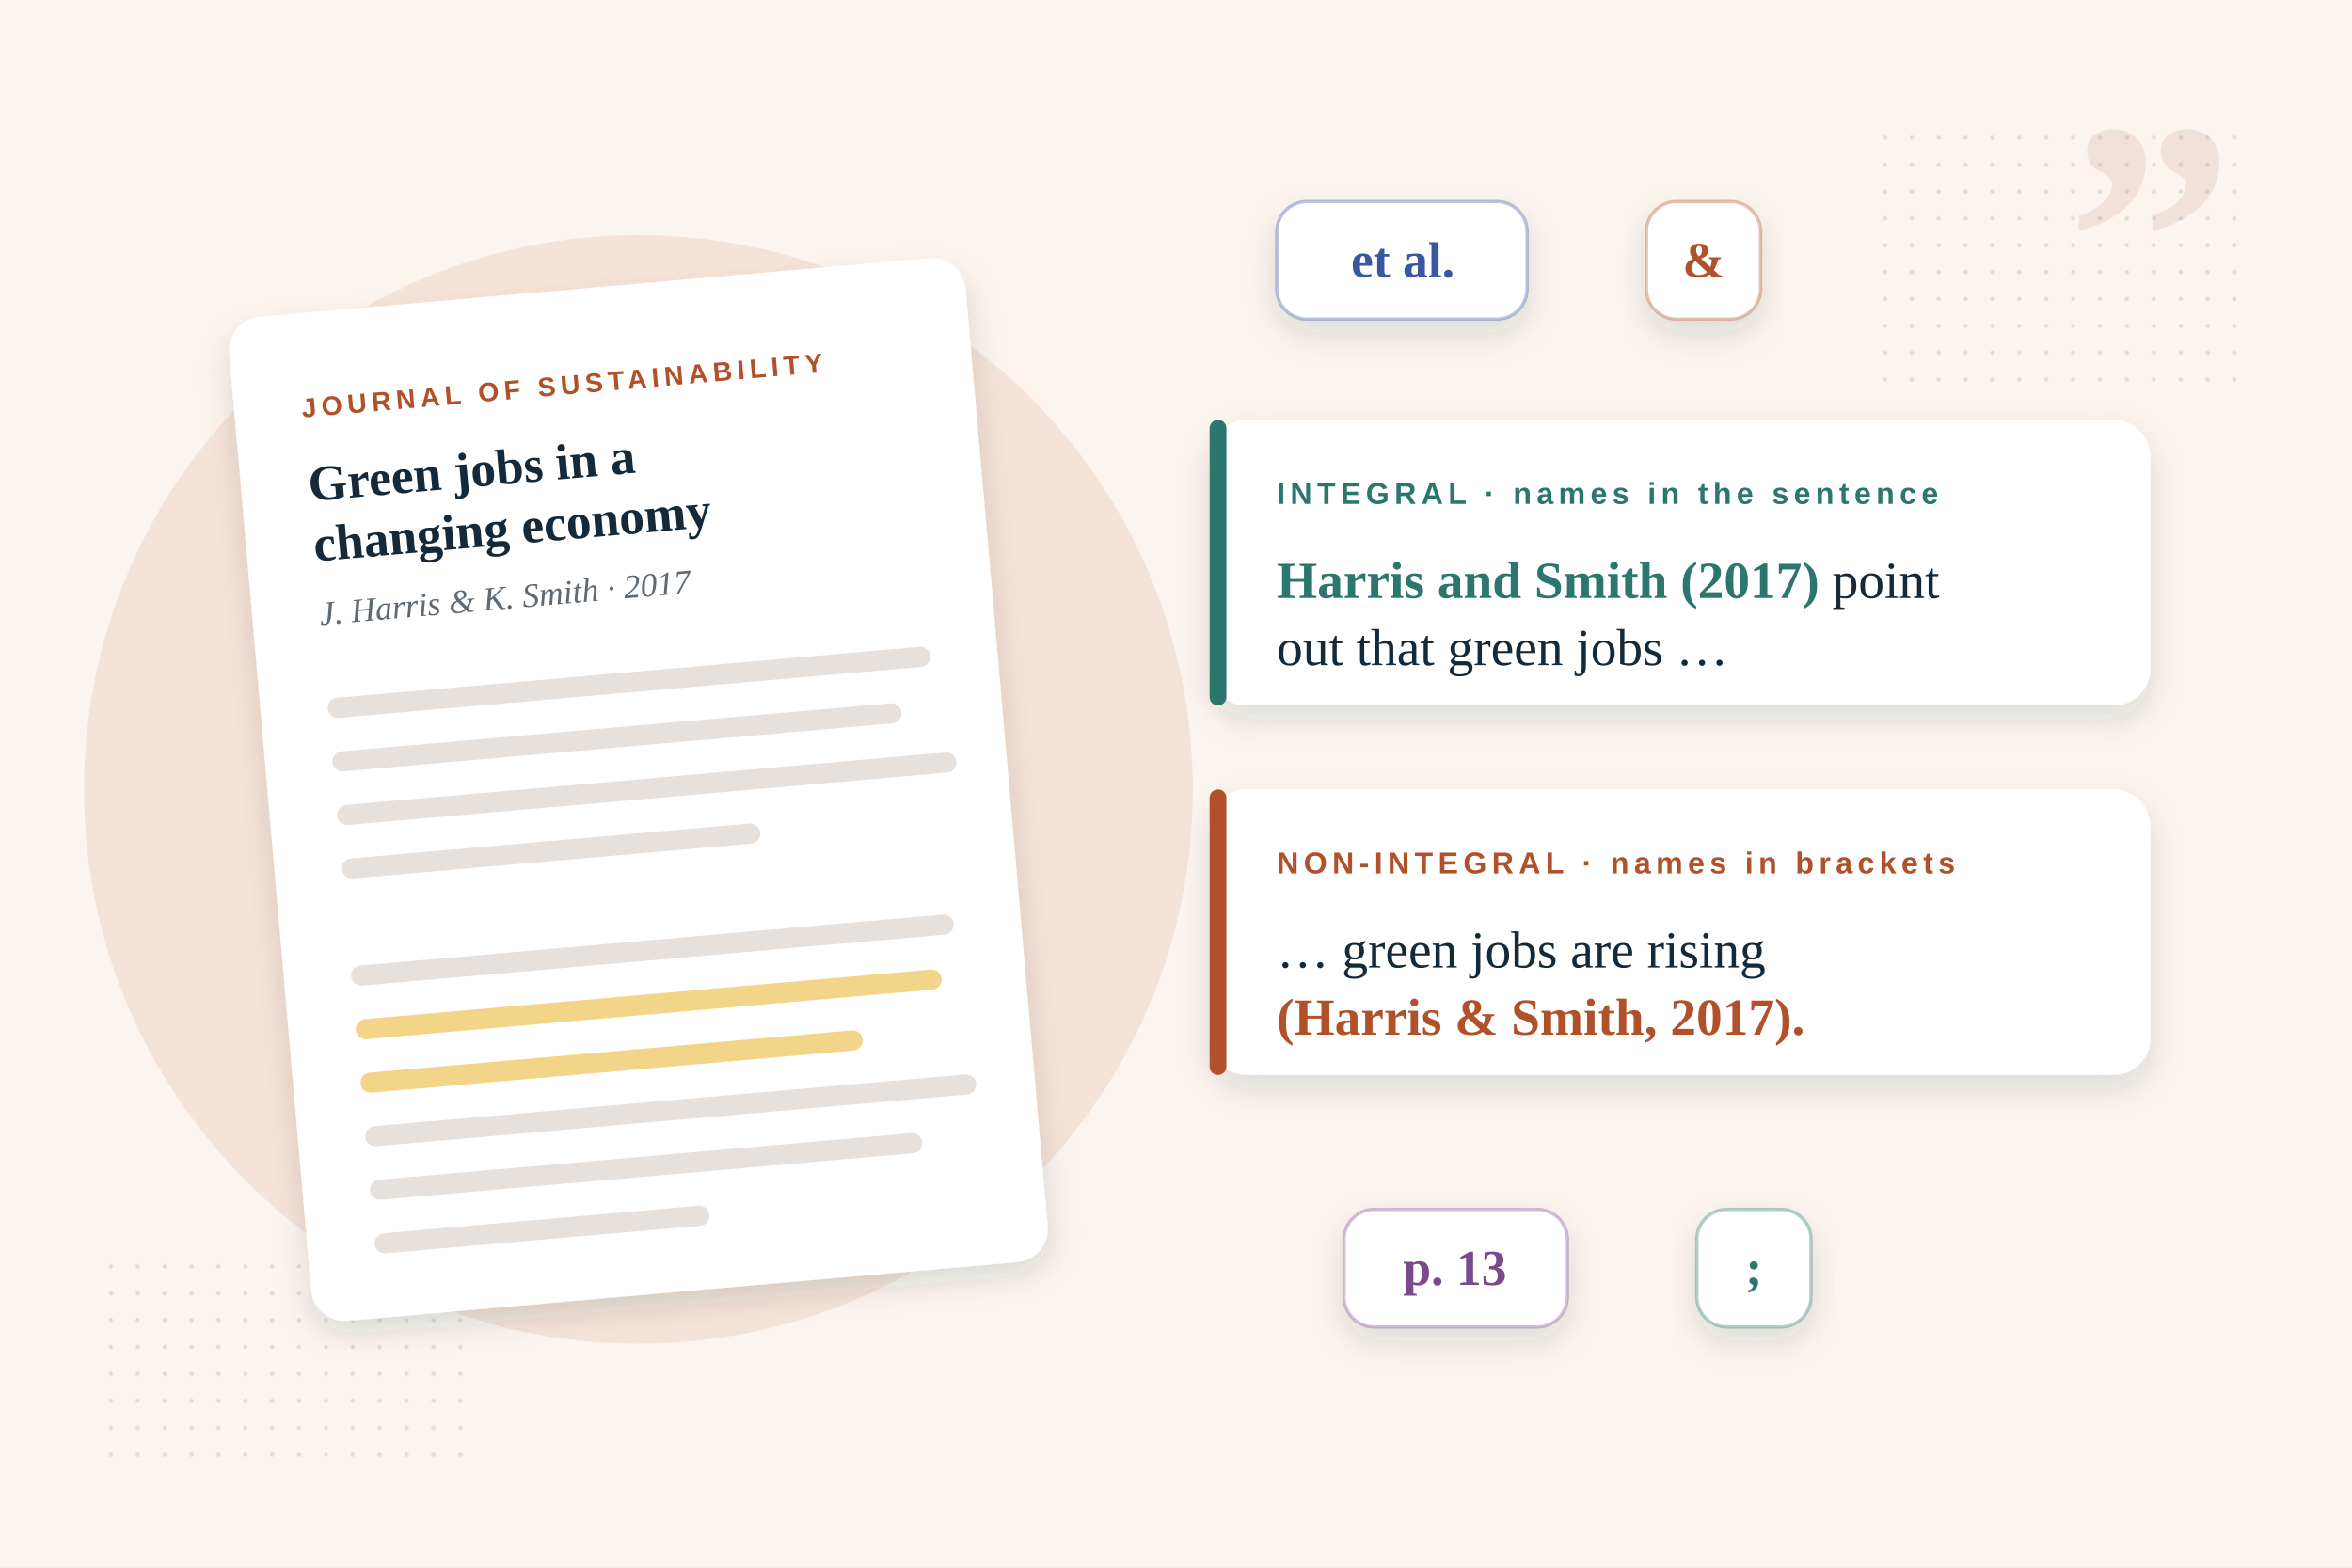
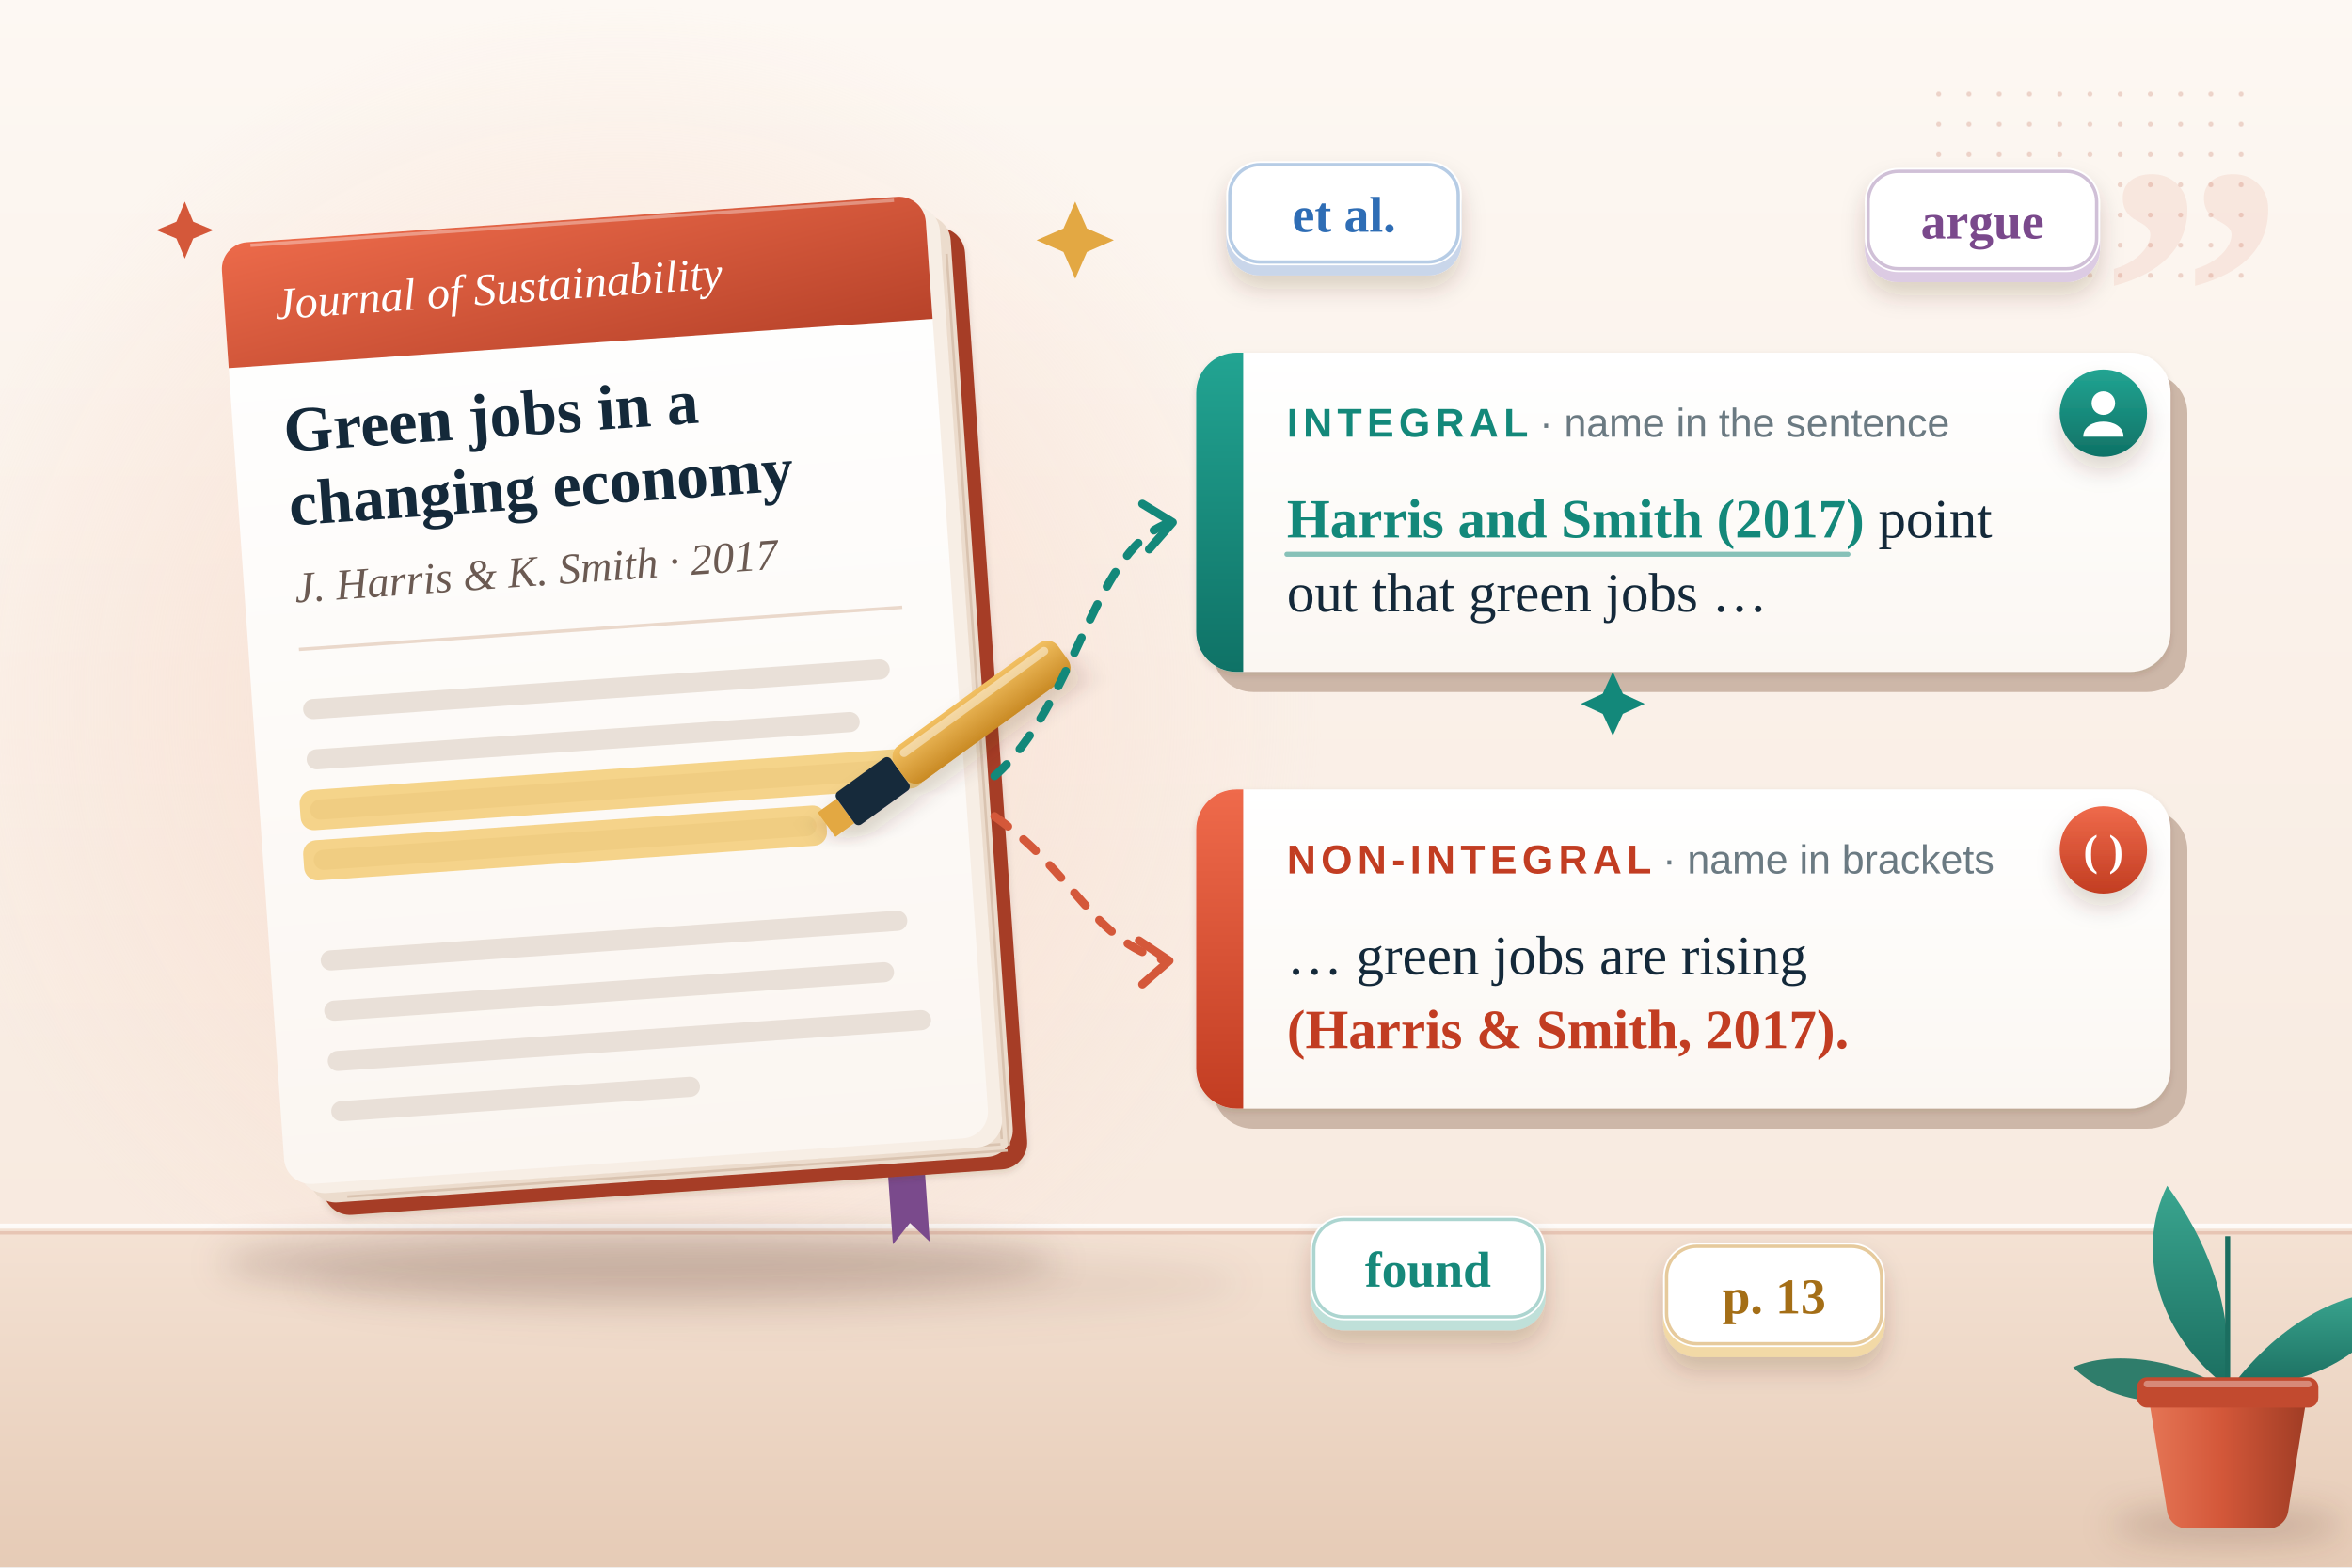
- <svg xmlns="http://www.w3.org/2000/svg" viewBox="0 0 1400 933" role="img" aria-labelledby="t">
-   <style>.fl { animation: fl 6s ease-in-out infinite; transform-box: fill-box; } .f2 { animation-delay: -2s; } .f3 { animation-delay: -4s; }
- @keyframes fl { 50% { transform: translateY(-10px); } } .tw { animation: tw 3s ease-in-out infinite; transform-box: fill-box; transform-origin: center; } .t2 { animation-delay: -1.5s; }
- @keyframes tw { 0%, 100% { opacity: .3; transform: scale(.7); } 50% { opacity: 1; transform: scale(1.1); } }  @media (prefers-reduced-motion: reduce) { * { animation: none !important; } .rv { opacity: 1 !important; } }</style>
+ <svg xmlns="http://www.w3.org/2000/svg" viewBox="0 0 1400 933" role="img" aria-labelledby="ha-t">
+   <style>
+   .ha-fl { animation: ha-fl 6s ease-in-out infinite; } .ha-d2 { animation-delay: -2s; } .ha-d3 { animation-delay: -4s; }
+   .ha-tw { animation: ha-tw 3.2s ease-in-out infinite; transform-box: fill-box; transform-origin: center; } .ha-k2 { animation-delay: -1.1s; } .ha-k3 { animation-delay: -2.2s; }
+   .ha-hl { animation: ha-hl 5s ease-in-out infinite; transform-box: fill-box; transform-origin: left center; }
+   .ha-pen { animation: ha-pen 5s ease-in-out infinite; }
+   .ha-fw { stroke-dasharray: 10 12; animation: ha-fw 1.8s linear infinite; }
+   .ha-lf { animation: ha-lf 5s ease-in-out infinite; transform-box: fill-box; transform-origin: bottom center; } .ha-l2 { animation-delay: -2.5s; }
+   @keyframes ha-fl { 50% { transform: translateY(-11px); } }
+   @keyframes ha-tw { 0%, 100% { opacity: .3; transform: scale(.65) rotate(0); } 50% { opacity: 1; transform: scale(1.05) rotate(45deg); } }
+   @keyframes ha-hl { 0% { transform: scaleX(0); } 65%, 100% { transform: scaleX(1); } }
+   @keyframes ha-pen { 0% { transform: translateX(-240px); } 65%, 100% { transform: translateX(0); } }
+   @keyframes ha-fw { to { stroke-dashoffset: -44; } }
+   @keyframes ha-lf { 50% { transform: rotate(4deg); } }
+   @media (prefers-reduced-motion: reduce) { * { animation: none !important; } }
+ </style>
  <defs>
-     <filter id="sh" x="-20%" y="-30%" width="140%" height="170%">
-       <feDropShadow dx="0" dy="8" stdDeviation="9" flood-color="#14293a" flood-opacity=".13" />
+     <linearGradient id="ha-bg" x1="0" y1="0" x2="0" y2="1">
+       <stop offset="0" stop-color="#fdf8f3" />
+       <stop offset="1" stop-color="#f6e6da" />
+     </linearGradient>
+     <radialGradient id="ha-glow" cx=".5" cy=".5" r=".5">
+       <stop offset="0" stop-color="#f8dccd" />
+       <stop offset="1" stop-color="#f8dccd" stop-opacity="0" />
+     </radialGradient>
+     <linearGradient id="ha-desk" x1="0" y1="0" x2="0" y2="1">
+       <stop offset="0" stop-color="#f4e2d4" />
+       <stop offset="1" stop-color="#e6cbb6" />
+     </linearGradient>
+     <linearGradient id="ha-band" x1="0" y1="0" x2="1" y2="1">
+       <stop offset="0" stop-color="#ec6a4a" />
+       <stop offset="1" stop-color="#b8432a" />
+     </linearGradient>
+     <linearGradient id="ha-page" x1="0" y1="0" x2="0" y2="1">
+       <stop offset="0" stop-color="#fff" />
+       <stop offset="1" stop-color="#fbf6f1" />
+     </linearGradient>
+     <linearGradient id="ha-card" x1="0" y1="0" x2="0" y2="1">
+       <stop offset="0" stop-color="#fff" />
+       <stop offset="1" stop-color="#fbf7f2" />
+     </linearGradient>
+     <linearGradient id="ha-teal" x1="0" y1="0" x2="0" y2="1">
+       <stop offset="0" stop-color="#22a492" />
+       <stop offset="1" stop-color="#0f7266" />
+     </linearGradient>
+     <linearGradient id="ha-coral" x1="0" y1="0" x2="0" y2="1">
+       <stop offset="0" stop-color="#ef6a4b" />
+       <stop offset="1" stop-color="#c23d22" />
+     </linearGradient>
+     <linearGradient id="ha-mk" x1="0" y1="0" x2="0" y2="1">
+       <stop offset="0" stop-color="#f2c062" />
+       <stop offset="1" stop-color="#c98a24" />
+     </linearGradient>
+     <linearGradient id="ha-pot" x1="0" y1="0" x2="1" y2="0">
+       <stop offset="0" stop-color="#e57656" />
+       <stop offset=".45" stop-color="#d4583a" />
+       <stop offset="1" stop-color="#9f3c24" />
+     </linearGradient>
+     <linearGradient id="ha-leaf" x1="0" y1="0" x2="0" y2="1">
+       <stop offset="0" stop-color="#3aa58f" />
+       <stop offset="1" stop-color="#1b6e60" />
+     </linearGradient>
+     <filter id="ha-s" x="-20%" y="-20%" width="140%" height="150%">
+       <feDropShadow dx="0" dy="16" stdDeviation="15" flood-color="#4a2416" flood-opacity=".17" />
+       <feDropShadow dx="0" dy="2" stdDeviation="2" flood-color="#4a2416" flood-opacity=".14" />
    </filter>
-     <pattern id="dt" width="16" height="16" patternUnits="userSpaceOnUse">
-       <circle cx="2" cy="2" r="1.3" fill="#14293a" opacity=".12" />
+     <filter id="ha-ls" x="-30%" y="-40%" width="160%" height="190%">
+       <feDropShadow dx="0" dy="8" stdDeviation="7" flood-color="#4a2416" flood-opacity=".18" />
+     </filter>
+     <filter id="ha-bl" x="-50%" y="-200%" width="200%" height="500%">
+       <feGaussianBlur stdDeviation="10" />
+     </filter>
+     <pattern id="ha-dt" width="18" height="18" patternUnits="userSpaceOnUse">
+       <circle cx="2" cy="2" r="1.5" fill="#b0452b" opacity=".2" />
    </pattern>
  </defs>
-   <rect width="1400" height="933" fill="#fbf4ef" />
-   <circle cx="380" cy="470" r="330" fill="#f6e3d8" />
-   <rect x="1120" y="80" width="220" height="160" fill="url(#dt)" />
-   <rect x="60" y="740" width="220" height="140" fill="url(#dt)" />
-   <g transform="rotate(-5 380 470)">
-     <rect x="160" y="170" width="440" height="600" rx="20" fill="#fff" filter="url(#sh)" />
-     <text x="200" y="232" font-family="'Helvetica Neue', Arial, sans-serif" font-weight="800" font-size="16" letter-spacing="3" fill="#b0512a">JOURNAL OF SUSTAINABILITY</text>
-     <text x="200" y="282" font-family="Georgia, 'Times New Roman', serif" font-weight="700" font-size="30" fill="#14293a">Green jobs in a</text>
-     <text x="200" y="318" font-family="Georgia, 'Times New Roman', serif" font-weight="700" font-size="30" fill="#14293a">changing economy</text>
-     <text x="200" y="356" font-family="Georgia, 'Times New Roman', serif" font-style="italic" font-size="20" fill="#5d6a74">J. Harris &amp; K. Smith · 2017</text>
-     <rect x="200" y="400" width="360" height="12" rx="6" fill="#e6e1dc" />
-     <rect x="200" y="432" width="340" height="12" rx="6" fill="#e6e1dc" />
-     <rect x="200" y="464" width="370" height="12" rx="6" fill="#e6e1dc" />
-     <rect x="200" y="496" width="250" height="12" rx="6" fill="#e6e1dc" />
-     <rect x="200" y="560" width="360" height="12" rx="6" fill="#e6e1dc" />
-     <rect x="200" y="592" width="350" height="12" rx="6" fill="#f3d58a" />
-     <rect x="200" y="624" width="300" height="12" rx="6" fill="#f3d58a" />
-     <rect x="200" y="656" width="365" height="12" rx="6" fill="#e6e1dc" />
-     <rect x="200" y="688" width="330" height="12" rx="6" fill="#e6e1dc" />
-     <rect x="200" y="720" width="200" height="12" rx="6" fill="#e6e1dc" />
-   </g>
-   <g class="fl">
-     <rect x="720" y="250" width="560" height="170" rx="22" fill="#fff" filter="url(#sh)" />
-     <rect x="720" y="250" width="10" height="170" rx="5" fill="#2b776e" />
-     <text x="760" y="300" font-family="'Helvetica Neue', Arial, sans-serif" font-weight="800" font-size="18" letter-spacing="3" fill="#2b776e">INTEGRAL · names in the sentence</text>
-     <text x="760" y="356" font-family="Georgia, 'Times New Roman', serif" font-size="31" fill="#14293a">
-       <tspan font-weight="700" fill="#2b776e">Harris and Smith (2017)</tspan> point</text>
-     <text x="760" y="396" font-family="Georgia, 'Times New Roman', serif" font-size="31" fill="#14293a">out that green jobs …</text>
-   </g>
-   <g class="fl f2">
-     <rect x="720" y="470" width="560" height="170" rx="22" fill="#fff" filter="url(#sh)" />
-     <rect x="720" y="470" width="10" height="170" rx="5" fill="#b0512a" />
-     <text x="760" y="520" font-family="'Helvetica Neue', Arial, sans-serif" font-weight="800" font-size="18" letter-spacing="3" fill="#b0512a">NON-INTEGRAL · names in brackets</text>
-     <text x="760" y="576" font-family="Georgia, 'Times New Roman', serif" font-size="31" fill="#14293a">… green jobs are rising</text>
-     <text x="760" y="616" font-family="Georgia, 'Times New Roman', serif" font-size="31" font-weight="700" fill="#b0512a">(Harris &amp; Smith, 2017).</text>
-   </g>
-   <g class="">
-     <rect x="760" y="120" width="149" height="70" rx="18" fill="#fff" stroke="#3a58a0" stroke-opacity=".35" stroke-width="2" filter="url(#sh)" />
-     <text x="835" y="165" text-anchor="middle" font-family="Georgia, 'Times New Roman', serif" font-weight="700" font-size="30" fill="#3a58a0">et al.</text>
-   </g>
-   <g class="">
-     <rect x="980" y="120" width="68" height="70" rx="18" fill="#fff" stroke="#b0512a" stroke-opacity=".35" stroke-width="2" filter="url(#sh)" />
-     <text x="1014" y="165" text-anchor="middle" font-family="Georgia, 'Times New Roman', serif" font-weight="700" font-size="30" fill="#b0512a">&amp;</text>
-   </g>
-   <g class="">
-     <rect x="800" y="720" width="133" height="70" rx="18" fill="#fff" stroke="#7a4a8c" stroke-opacity=".35" stroke-width="2" filter="url(#sh)" />
-     <text x="866" y="765" text-anchor="middle" font-family="Georgia, 'Times New Roman', serif" font-weight="700" font-size="30" fill="#7a4a8c">p. 13</text>
-   </g>
-   <g class="">
-     <rect x="1010" y="720" width="68" height="70" rx="18" fill="#fff" stroke="#2b776e" stroke-opacity=".35" stroke-width="2" filter="url(#sh)" />
-     <text x="1044" y="765" text-anchor="middle" font-family="Georgia, 'Times New Roman', serif" font-weight="700" font-size="30" fill="#2b776e">;</text>
-   </g>
-   <text x="1230" y="210" font-family="Georgia, 'Times New Roman', serif" font-weight="700" font-size="200" fill="#b0512a" opacity=".12">”</text>
+   <rect width="1400" height="933" fill="url(#ha-bg)" />
+   <circle cx="370" cy="420" r="420" fill="url(#ha-glow)" />
+   <rect x="1150" y="40" width="200" height="130" fill="url(#ha-dt)" />
+   <rect x="40" y="780" width="180" height="110" fill="url(#ha-dt)" />
+   <text x="1250" y="250" font-family="Georgia, 'Times New Roman', serif" font-weight="700" font-size="220" fill="#d4583a" opacity=".1">”</text>
+   <rect y="730" width="1400" height="203" fill="url(#ha-desk)" />
+   <path d="M0 730h1400" stroke="#fff" stroke-opacity=".8" stroke-width="3" />
+   <path d="M0 734h1400" stroke="#b0452b" stroke-opacity=".18" stroke-width="2" />
+   <ellipse cx="380" cy="752" rx="250" ry="20" fill="#4a2416" opacity=".2" filter="url(#ha-bl)" />
+   <ellipse cx="460" cy="764" rx="280" ry="22" fill="#4a2416" opacity=".07" filter="url(#ha-bl)" />
+   <g transform="rotate(-4 360 410)">
+     <path d="M508 690h22v62l-11-12-11 12z" fill="#7a4a8c" />
+     <rect x="172" y="150" width="420" height="562" rx="16" fill="#a63c25" filter="url(#ha-s)" />
+     <rect x="164" y="142" width="420" height="562" rx="16" fill="#ecdccd" />
+     <g stroke="#d9c3b0" stroke-width="1.5">
+       <path d="M577 160v534M581 166v532M573 154v536" />
+       <path d="M180 697h396M186 701h394" />
+     </g>
+     <rect x="158" y="136" width="420" height="562" rx="16" fill="#f7eee5" />
+     <rect x="150" y="130" width="420" height="562" rx="16" fill="url(#ha-page)" />
+     <path d="M150 146a16 16 0 0 1 16-16h388a16 16 0 0 1 16 16v58h-420z" fill="url(#ha-band)" />
+     <path d="M168 132h384" stroke="#fff" stroke-opacity=".35" stroke-width="2" />
+     <text x="180" y="177" font-family="Georgia, 'Times New Roman', serif" font-style="italic" font-size="27" fill="#fff">Journal of Sustainability</text>
+     <text x="180" y="256" font-family="Georgia, 'Times New Roman', serif" font-weight="700" font-size="38" fill="#14293a">Green jobs in a</text>
+     <text x="180" y="300" font-family="Georgia, 'Times New Roman', serif" font-weight="700" font-size="38" fill="#14293a">changing economy</text>
+     <text x="180" y="346" font-family="Georgia, 'Times New Roman', serif" font-style="italic" font-size="26" fill="#6b5a52">J. Harris &amp; K. Smith · 2017</text>
+     <path d="M180 374h360" stroke="#ead8cb" stroke-width="2" />
+     <g fill="#e9e0d8">
+       <rect x="180" y="404" width="350" height="12" rx="6" />
+       <rect x="180" y="434" width="330" height="12" rx="6" />
+       <rect x="180" y="464" width="360" height="12" rx="6" />
+       <rect x="180" y="494" width="300" height="12" rx="6" />
+       <rect x="180" y="554" width="350" height="12" rx="6" />
+       <rect x="180" y="584" width="340" height="12" rx="6" />
+       <rect x="180" y="614" width="360" height="12" rx="6" />
+       <rect x="180" y="644" width="220" height="12" rx="6" />
+     </g>
+     <rect x="174" y="458" width="372" height="24" rx="8" fill="#f3c766" opacity=".75" />
+     <rect class="ha-hl" x="174" y="488" width="312" height="24" rx="8" fill="#f3c766" opacity=".75" />
+     <g class="ha-pen">
+       <g transform="translate(486 500) rotate(-32)" filter="url(#ha-ls)">
+         <path d="M0 -9h14v18h-14z" fill="#e3a843" />
+         <rect x="14" y="-12" width="40" height="24" rx="3" fill="#14293a" />
+         <rect x="54" y="-13" width="120" height="26" rx="8" fill="url(#ha-mk)" />
+         <rect x="60" y="-10" width="108" height="5" rx="2.5" fill="#fff" opacity=".45" />
+       </g>
+     </g>
+   </g>
+   <path class="ha-fw" d="M592 462C640 420 650 330 694 312" stroke="#13887a" stroke-width="5" fill="none" stroke-linecap="round" />
+   <path d="M680 300l18 11-14 16" stroke="#13887a" stroke-width="5" fill="none" stroke-linecap="round" stroke-linejoin="round" />
+   <path class="ha-fw" d="M592 486C640 520 650 560 694 572" stroke="#d4583a" stroke-width="5" fill="none" stroke-linecap="round" />
+   <path d="M678 560l18 12-16 14" stroke="#d4583a" stroke-width="5" fill="none" stroke-linecap="round" stroke-linejoin="round" />
+   <g class="ha-fl">
+     <g transform="translate(712 210)">
+       <rect x="10" y="12" width="580" height="190" rx="24" fill="#cdb7a8" />
+       <rect width="580" height="190" rx="24" fill="url(#ha-card)" filter="url(#ha-s)" />
+       <path d="M0 24a24 24 0 0 1 24-24h4v190h-4a24 24 0 0 1-24-24z" fill="url(#ha-teal)" />
+       <text x="54" y="50" font-family="'Helvetica Neue', Arial, sans-serif" font-size="24" fill="#6b7a82">
+         <tspan font-weight="800" letter-spacing="3" fill="#13887a">INTEGRAL</tspan> · name in the sentence</text>
+       <text x="54" y="110" font-family="Georgia, 'Times New Roman', serif" font-size="33" fill="#14293a">
+         <tspan font-weight="700" fill="#13887a">Harris and Smith (2017)</tspan> point</text>
+       <text x="54" y="154" font-family="Georgia, 'Times New Roman', serif" font-size="33" fill="#14293a">out that green jobs …</text>
+       <path d="M54 120h334" stroke="#13887a" stroke-width="3" stroke-opacity=".5" stroke-linecap="round" />
+       <g transform="translate(540 36)" filter="url(#ha-ls)">
+         <circle r="26" fill="url(#ha-teal)" />
+         <circle cy="-6" r="7" fill="#fff" />
+         <path d="M-12 14c0-12 24-12 24 0z" fill="#fff" />
+       </g>
+     </g>
+   </g>
+   <g class="ha-fl ha-d2">
+     <g transform="translate(712 470)">
+       <rect x="10" y="12" width="580" height="190" rx="24" fill="#cdb7a8" />
+       <rect width="580" height="190" rx="24" fill="url(#ha-card)" filter="url(#ha-s)" />
+       <path d="M0 24a24 24 0 0 1 24-24h4v190h-4a24 24 0 0 1-24-24z" fill="url(#ha-coral)" />
+       <text x="54" y="50" font-family="'Helvetica Neue', Arial, sans-serif" font-size="24" fill="#6b7a82">
+         <tspan font-weight="800" letter-spacing="3" fill="#c23d22">NON-INTEGRAL</tspan> · name in brackets</text>
+       <text x="54" y="110" font-family="Georgia, 'Times New Roman', serif" font-size="33" fill="#14293a">… green jobs are rising</text>
+       <text x="54" y="154" font-family="Georgia, 'Times New Roman', serif" font-weight="700" font-size="33" fill="#c23d22">(Harris &amp; Smith, 2017).</text>
+       <g transform="translate(540 36)" filter="url(#ha-ls)">
+         <circle r="26" fill="url(#ha-coral)" />
+         <text y="9" text-anchor="middle" font-family="Georgia, 'Times New Roman', serif" font-weight="700" font-size="26" fill="#fff">( )</text>
+       </g>
+     </g>
+   </g>
+   <g font-family="Georgia, 'Times New Roman', serif" font-weight="700" font-size="30" text-anchor="middle">
+     <g class="ha-fl ha-d3">
+       <g transform="translate(730 96)" filter="url(#ha-ls)">
+         <rect y="6" width="140" height="62" rx="20" fill="#c9d6ea" />
+         <rect width="140" height="62" rx="20" fill="#fff" />
+         <rect x="2" y="2" width="136" height="58" rx="18" fill="none" stroke="#2f6db5" stroke-opacity=".35" stroke-width="2" />
+         <text x="70" y="42" fill="#2f6db5">et al.</text>
+       </g>
+     </g>
+     <g class="ha-fl">
+       <g transform="translate(1110 100)" filter="url(#ha-ls)">
+         <rect y="6" width="140" height="62" rx="20" fill="#dccbe3" />
+         <rect width="140" height="62" rx="20" fill="#fff" />
+         <rect x="2" y="2" width="136" height="58" rx="18" fill="none" stroke="#7a4a8c" stroke-opacity=".35" stroke-width="2" />
+         <text x="70" y="42" fill="#7a4a8c">argue</text>
+       </g>
+     </g>
+     <g class="ha-fl ha-d2">
+       <g transform="translate(780 724)" filter="url(#ha-ls)">
+         <rect y="6" width="140" height="62" rx="20" fill="#bfe0d9" />
+         <rect width="140" height="62" rx="20" fill="#fff" />
+         <rect x="2" y="2" width="136" height="58" rx="18" fill="none" stroke="#13887a" stroke-opacity=".35" stroke-width="2" />
+         <text x="70" y="42" fill="#13887a">found</text>
+       </g>
+     </g>
+     <g class="ha-fl ha-d3">
+       <g transform="translate(990 740)" filter="url(#ha-ls)">
+         <rect y="6" width="132" height="62" rx="20" fill="#f2d9a6" />
+         <rect width="132" height="62" rx="20" fill="#fff" />
+         <rect x="2" y="2" width="128" height="58" rx="18" fill="none" stroke="#c98a24" stroke-opacity=".45" stroke-width="2" />
+         <text x="66" y="42" fill="#a46e17">p. 13</text>
+       </g>
+     </g>
+   </g>
+   <g transform="translate(36 56)">
+     <ellipse cx="1290" cy="852" rx="70" ry="10" fill="#4a2416" opacity=".22" filter="url(#ha-bl)" />
+     <g class="ha-lf">
+       <path d="M1290 770c-40-30-56-80-36-120c22 30 40 70 36 120z" fill="url(#ha-leaf)" />
+     </g>
+     <g class="ha-lf ha-l2">
+       <path d="M1292 770c30-40 70-60 100-56c-14 34-50 56-100 56z" fill="url(#ha-leaf)" />
+     </g>
+     <path d="M1290 772c-30-20-70-24-92-14c22 22 60 26 92 14z" fill="#2f7d6b" />
+     <path d="M1290 770v-90" stroke="#1b6e60" stroke-width="3" fill="none" />
+     <path d="M1242 770h96l-12 74a12 12 0 0 1-12 10h-48a12 12 0 0 1-12-10z" fill="url(#ha-pot)" />
+     <rect x="1236" y="764" width="108" height="18" rx="6" fill="#c24a2f" />
+     <rect x="1240" y="766" width="100" height="4" rx="2" fill="#fff" opacity=".35" />
+   </g>
+   <g class="ha-tw">
+     <path d="M640 120l7 16 16 7-16 7-7 16-7-16-16-7 16-7z" fill="#e3a843" />
+   </g>
+   <g class="ha-tw ha-k2">
+     <path d="M110 120l5 12 12 5-12 5-5 12-5-12-12-5 12-5z" fill="#d4583a" />
+   </g>
+   <g class="ha-tw ha-k3">
+     <path d="M960 400l6 13 13 6-13 6-6 13-6-13-13-6 13-6z" fill="#13887a" />
+   </g>
</svg>
